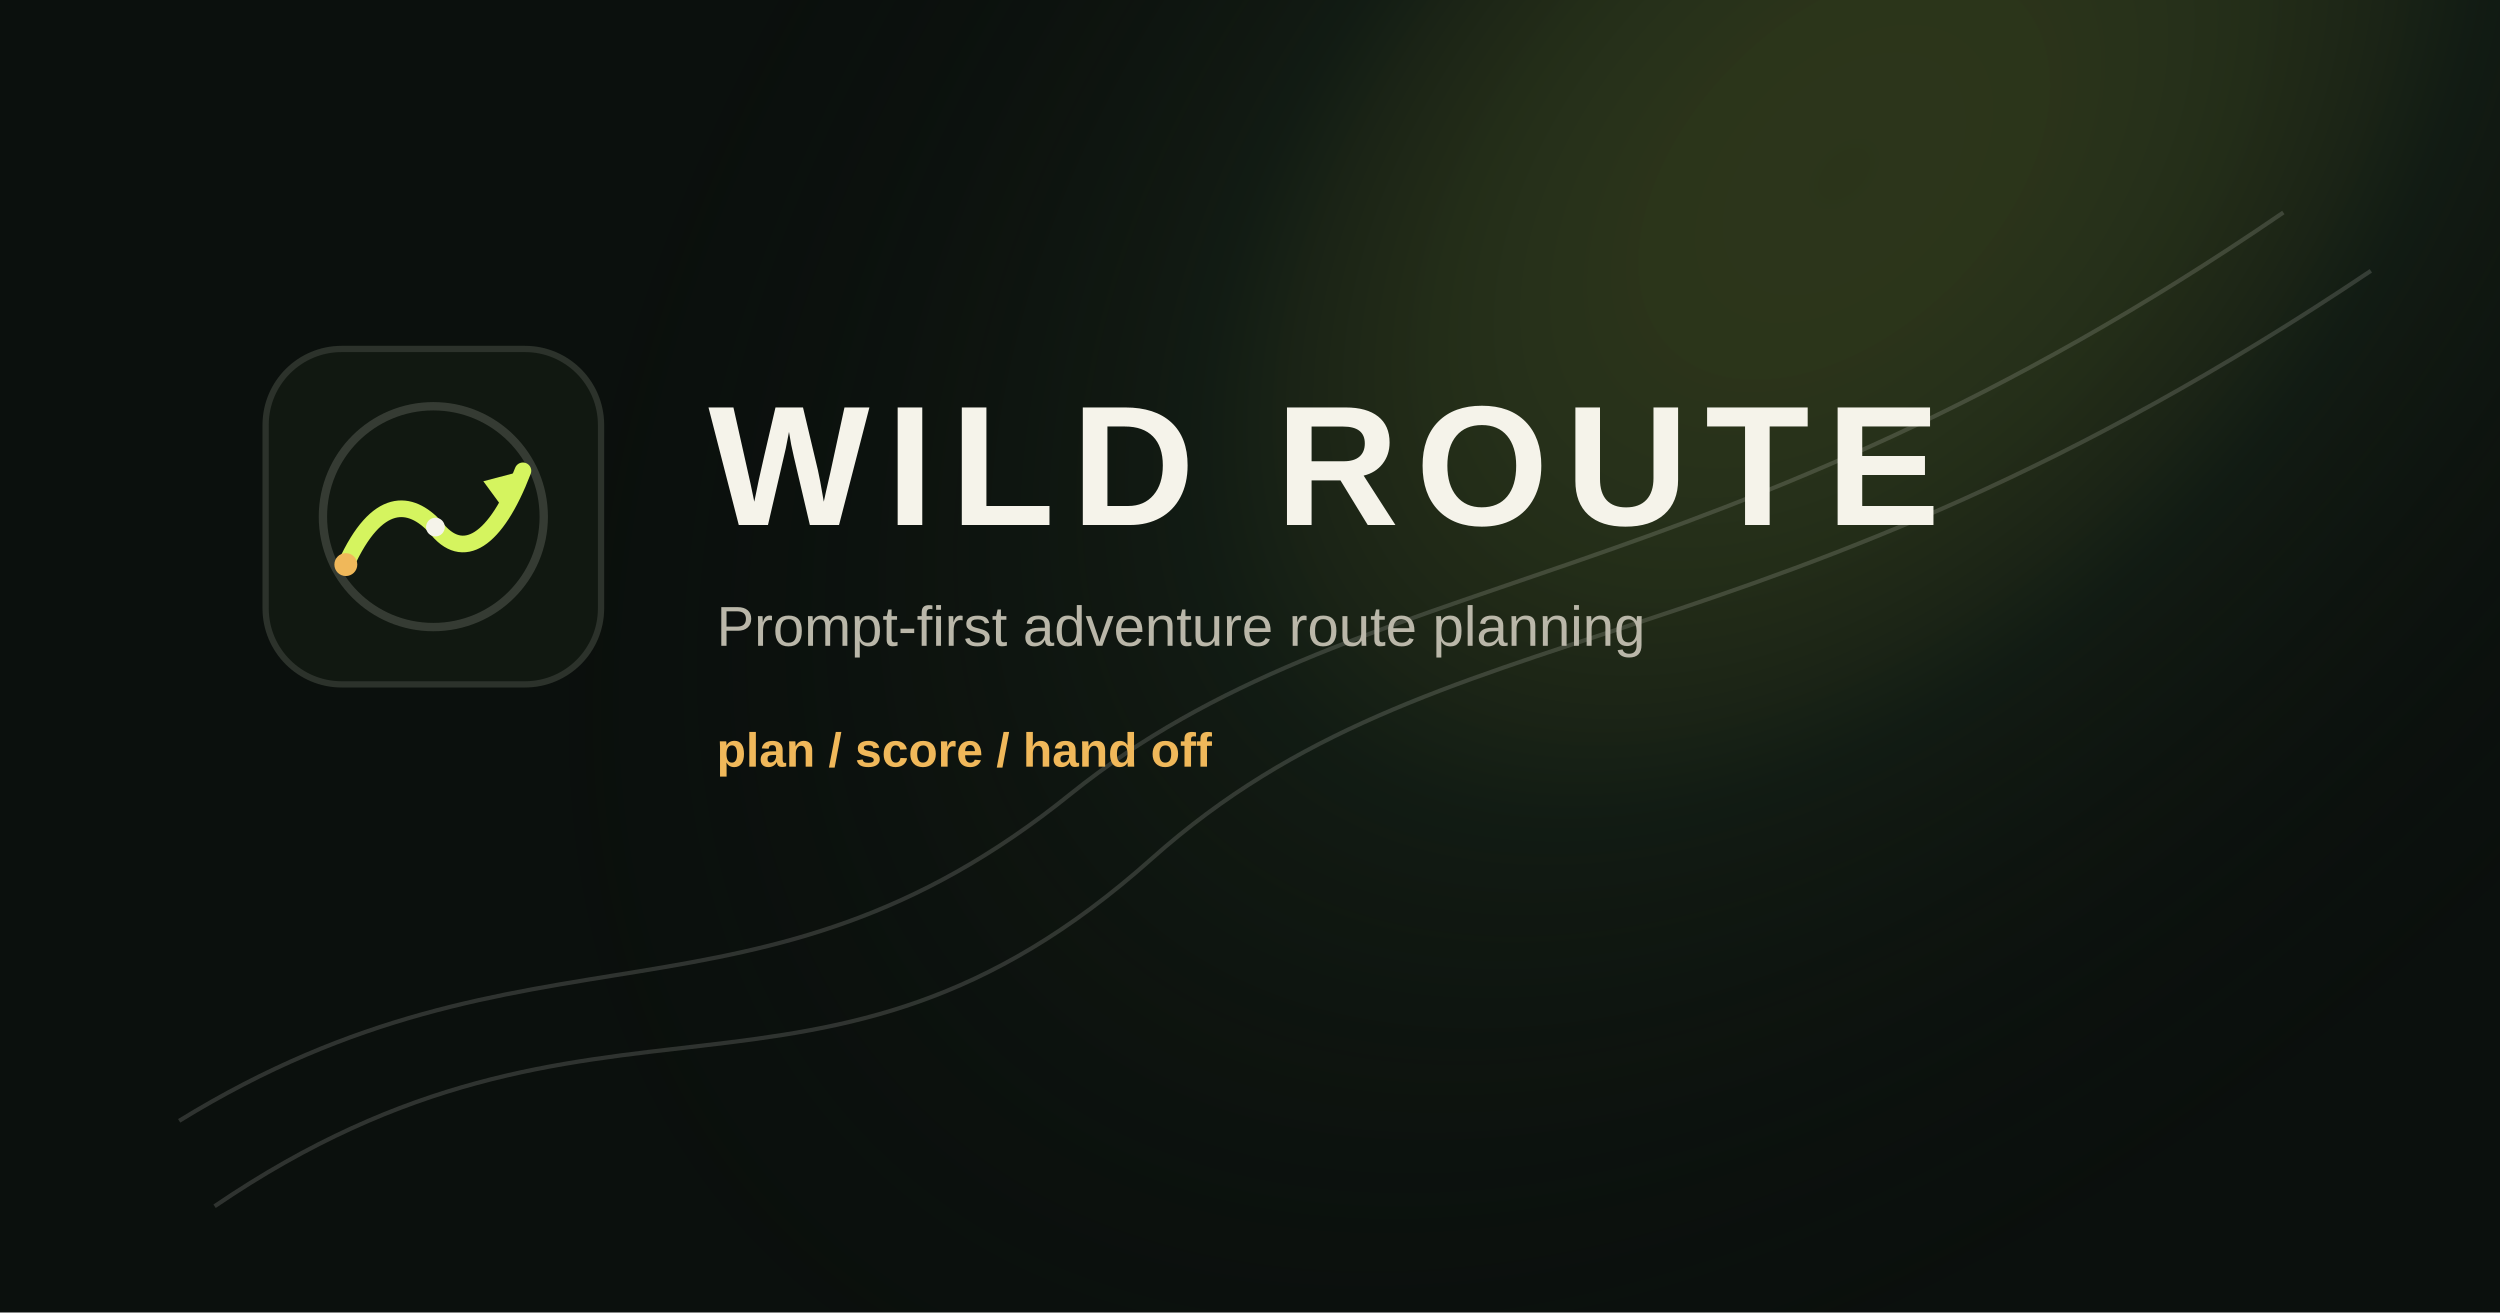
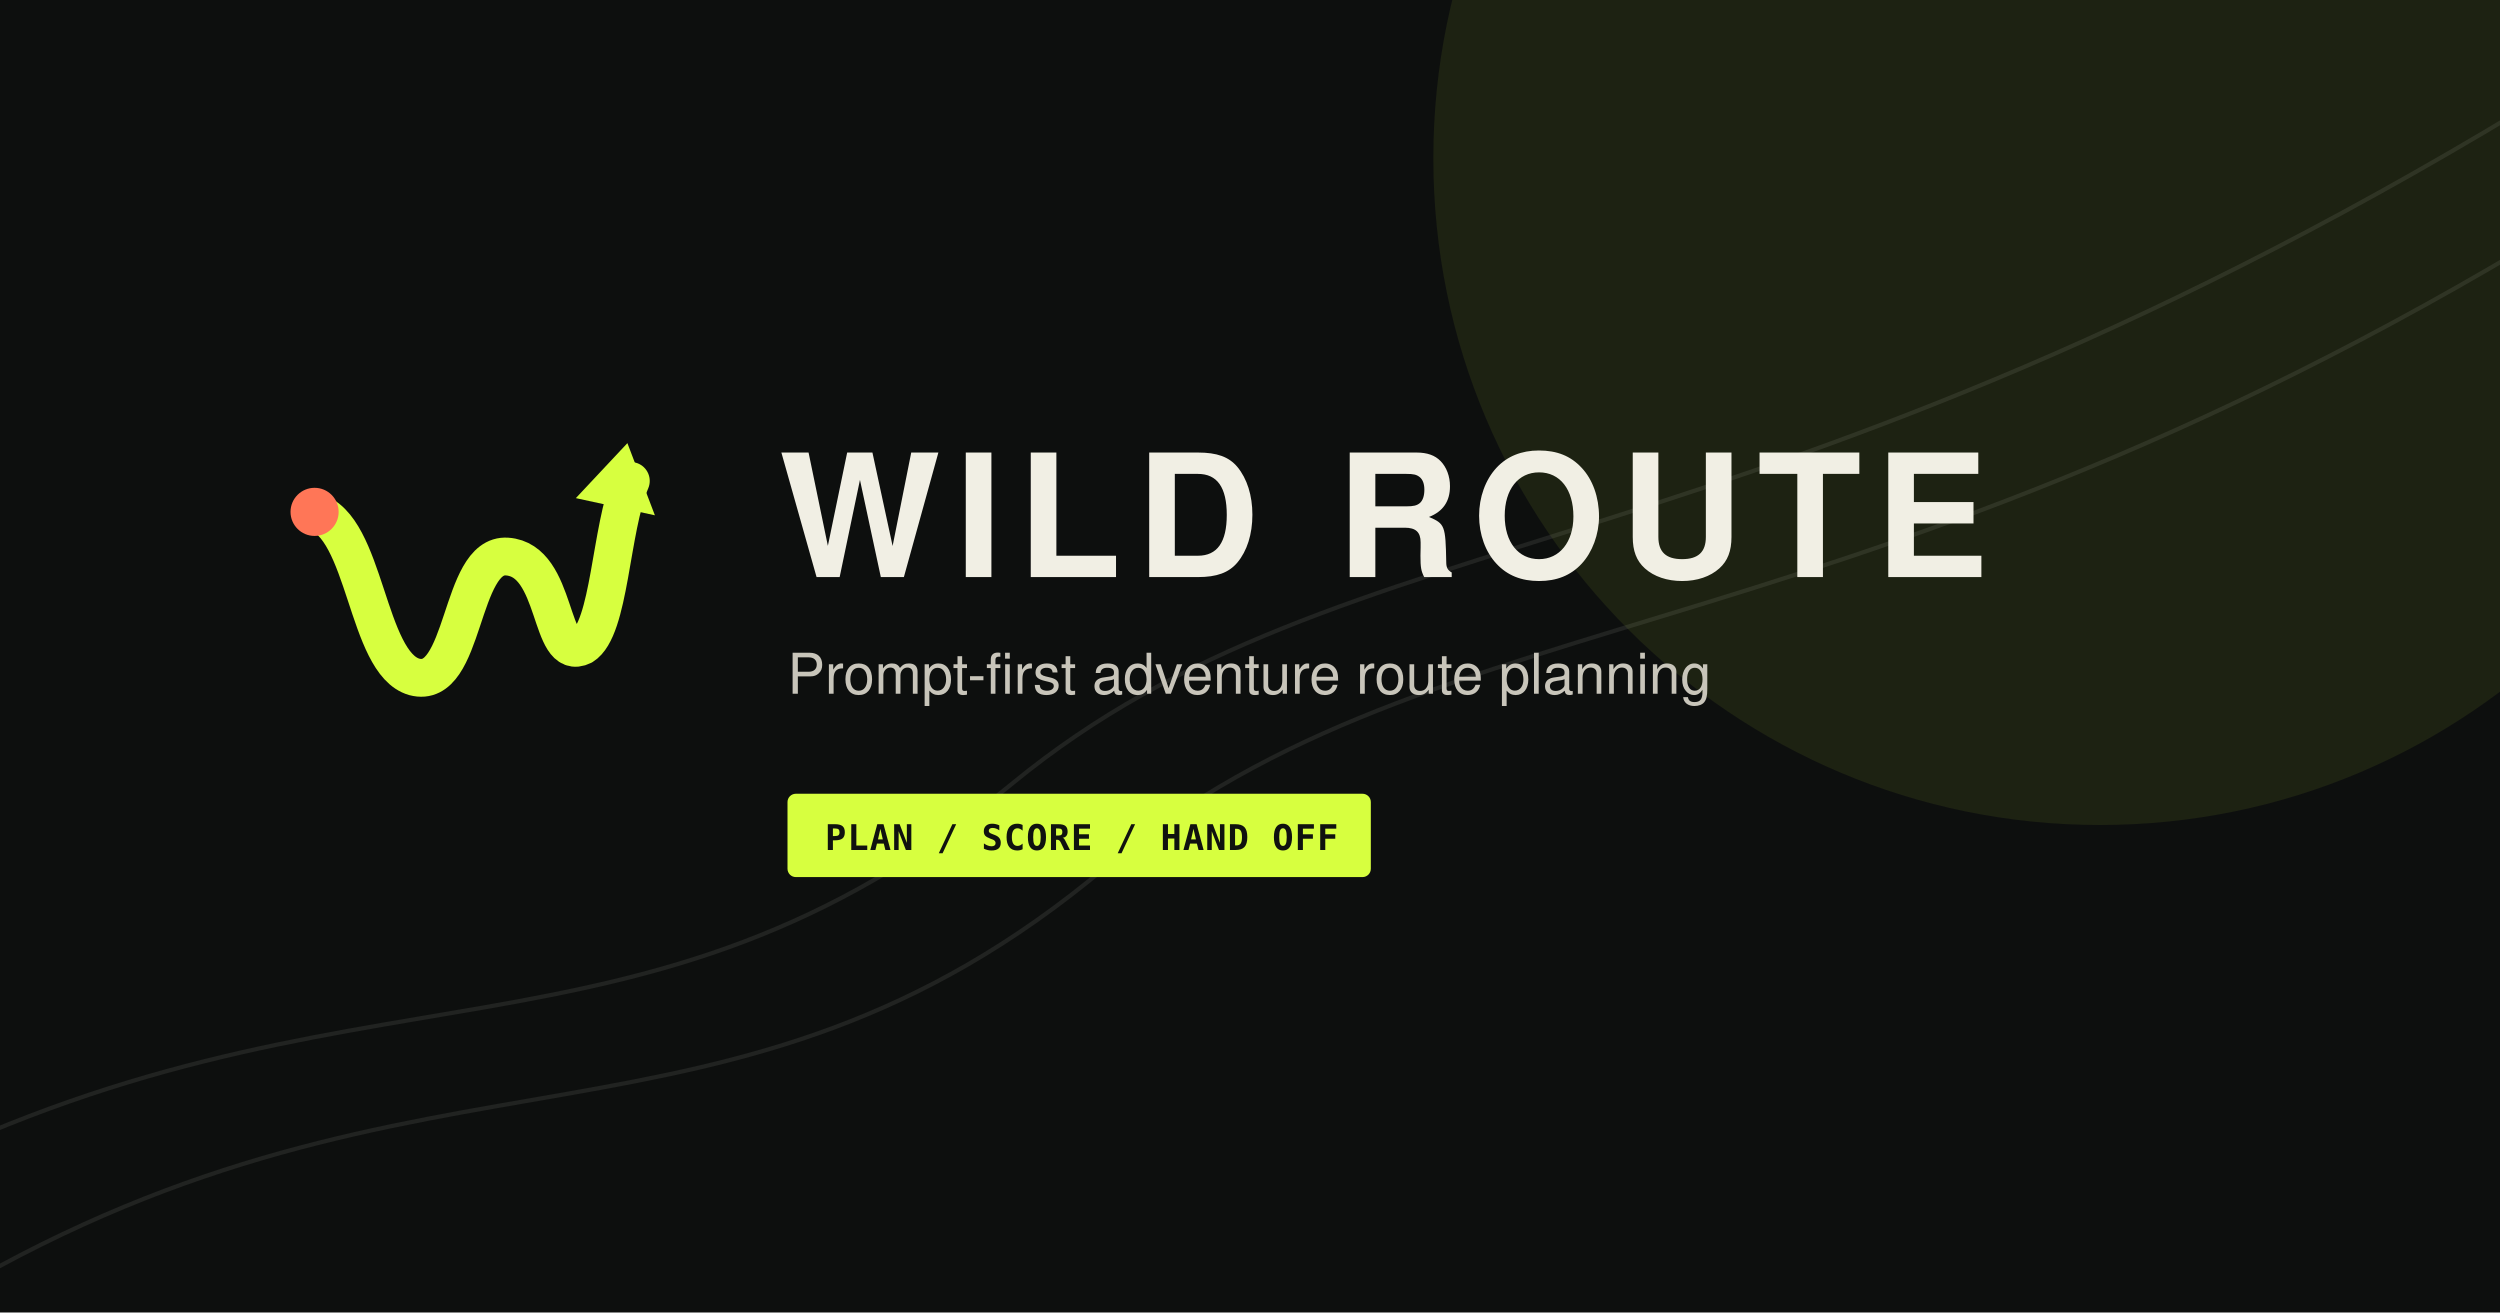
<svg xmlns="http://www.w3.org/2000/svg" width="1200" height="630" viewBox="0 0 1200 630" fill="none">
-   <rect width="1200" height="630" fill="#0B100D" />
-   <path d="M0 0H1200V630H0V0Z" fill="url(#wash)" />
-   <g opacity="0.16">
-     <path d="M86 538C255 434 363 503 514 381C651 271 823 289 1096 102" stroke="#F5F3EA" stroke-width="2" />
-     <path d="M103 579C288 453 393 555 553 412C691 289 846 326 1138 130" stroke="#F5F3EA" stroke-width="2" />
+   <rect width="1200" height="630" fill="#0D0F0E" />
+   <circle cx="1008" cy="76" r="320" fill="#D7FF3F" fill-opacity="0.08" />
+   <path d="M-58 568C170 451 306 524 486 376C647 244 842 280 1228 42" stroke="#F1EFE4" stroke-opacity="0.09" stroke-width="2" />
+   <path d="M-22 620C205 487 350 568 531 416C691 282 897 321 1262 88" stroke="#F1EFE4" stroke-opacity="0.09" stroke-width="2" />
+   <g transform="translate(118 183) scale(1.65)">
+     <path d="M20 38C35 42 35 82 49 86C64 90 62 50 76 51C91 52 88 82 98 77C106 72 106 43 112 29" stroke="#D7FF3F" stroke-width="11" stroke-linecap="round" stroke-linejoin="round" />
+     <path d="M111 18L119 39L96 34L111 18Z" fill="#D7FF3F" />
+     <circle cx="20" cy="38" r="7" fill="#FF7657" />
  </g>
-   <g transform="translate(126 166)">
-     <rect width="164" height="164" rx="38" fill="#111811" />
-     <rect x="1.5" y="1.5" width="161" height="161" rx="36.5" stroke="#F5F3EA" stroke-opacity="0.12" stroke-width="3" />
-     <circle cx="82" cy="82" r="53" stroke="#F5F3EA" stroke-opacity="0.16" stroke-width="4" />
-     <path d="M40 105C55 72 71 74 83 87C96 104 112 94 125 60" stroke="#D5F45F" stroke-width="8" stroke-linecap="round" />
-     <path d="M125 60L117 80L106 65Z" fill="#D5F45F" />
-     <circle cx="40" cy="105" r="5.5" fill="#F0B85A" />
-     <circle cx="83" cy="87" r="4.5" fill="#F5F3EA" />
+   <g transform="translate(374 205)">
+     <text x="0" y="72" fill="#F1EFE4" font-family="Helvetica Neue, Helvetica, Arial, sans-serif" font-size="82" font-weight="800" letter-spacing="7">WILD ROUTE</text>
+     <text x="4" y="128" fill="#C8C5BA" font-family="Helvetica Neue, Helvetica, Arial, sans-serif" font-size="27" font-weight="500">Prompt-first adventure route planning</text>
+     <g transform="translate(4 176)">
+       <rect width="280" height="40" rx="4" fill="#D7FF3F" />
+       <text x="18" y="27" fill="#10120F" font-family="Menlo, Monaco, monospace" font-size="17" font-weight="700" letter-spacing="0.5">PLAN / SCORE / HAND OFF</text>
+     </g>
  </g>
-   <g transform="translate(340 178)">
-     <text x="0" y="74" fill="#F5F3EA" font-family="Arial, Helvetica, sans-serif" font-size="82" font-weight="700" letter-spacing="8">WILD ROUTE</text>
-     <text x="4" y="132" fill="#BAB7A9" font-family="Arial, Helvetica, sans-serif" font-size="27" font-weight="500">Prompt-first adventure route planning</text>
-     <text x="4" y="190" fill="#F0B85A" font-family="Arial, Helvetica, sans-serif" font-size="23" font-weight="700">plan / score / hand off</text>
-   </g>
-   <defs>
-     <radialGradient id="wash" cx="0" cy="0" r="1" gradientUnits="userSpaceOnUse" gradientTransform="translate(883 86) rotate(135) scale(760 486)">
-       <stop stop-color="#D5F45F" stop-opacity="0.16" />
-       <stop offset="0.48" stop-color="#20311F" stop-opacity="0.34" />
-       <stop offset="1" stop-color="#050706" stop-opacity="0" />
-     </radialGradient>
-   </defs>
</svg>
